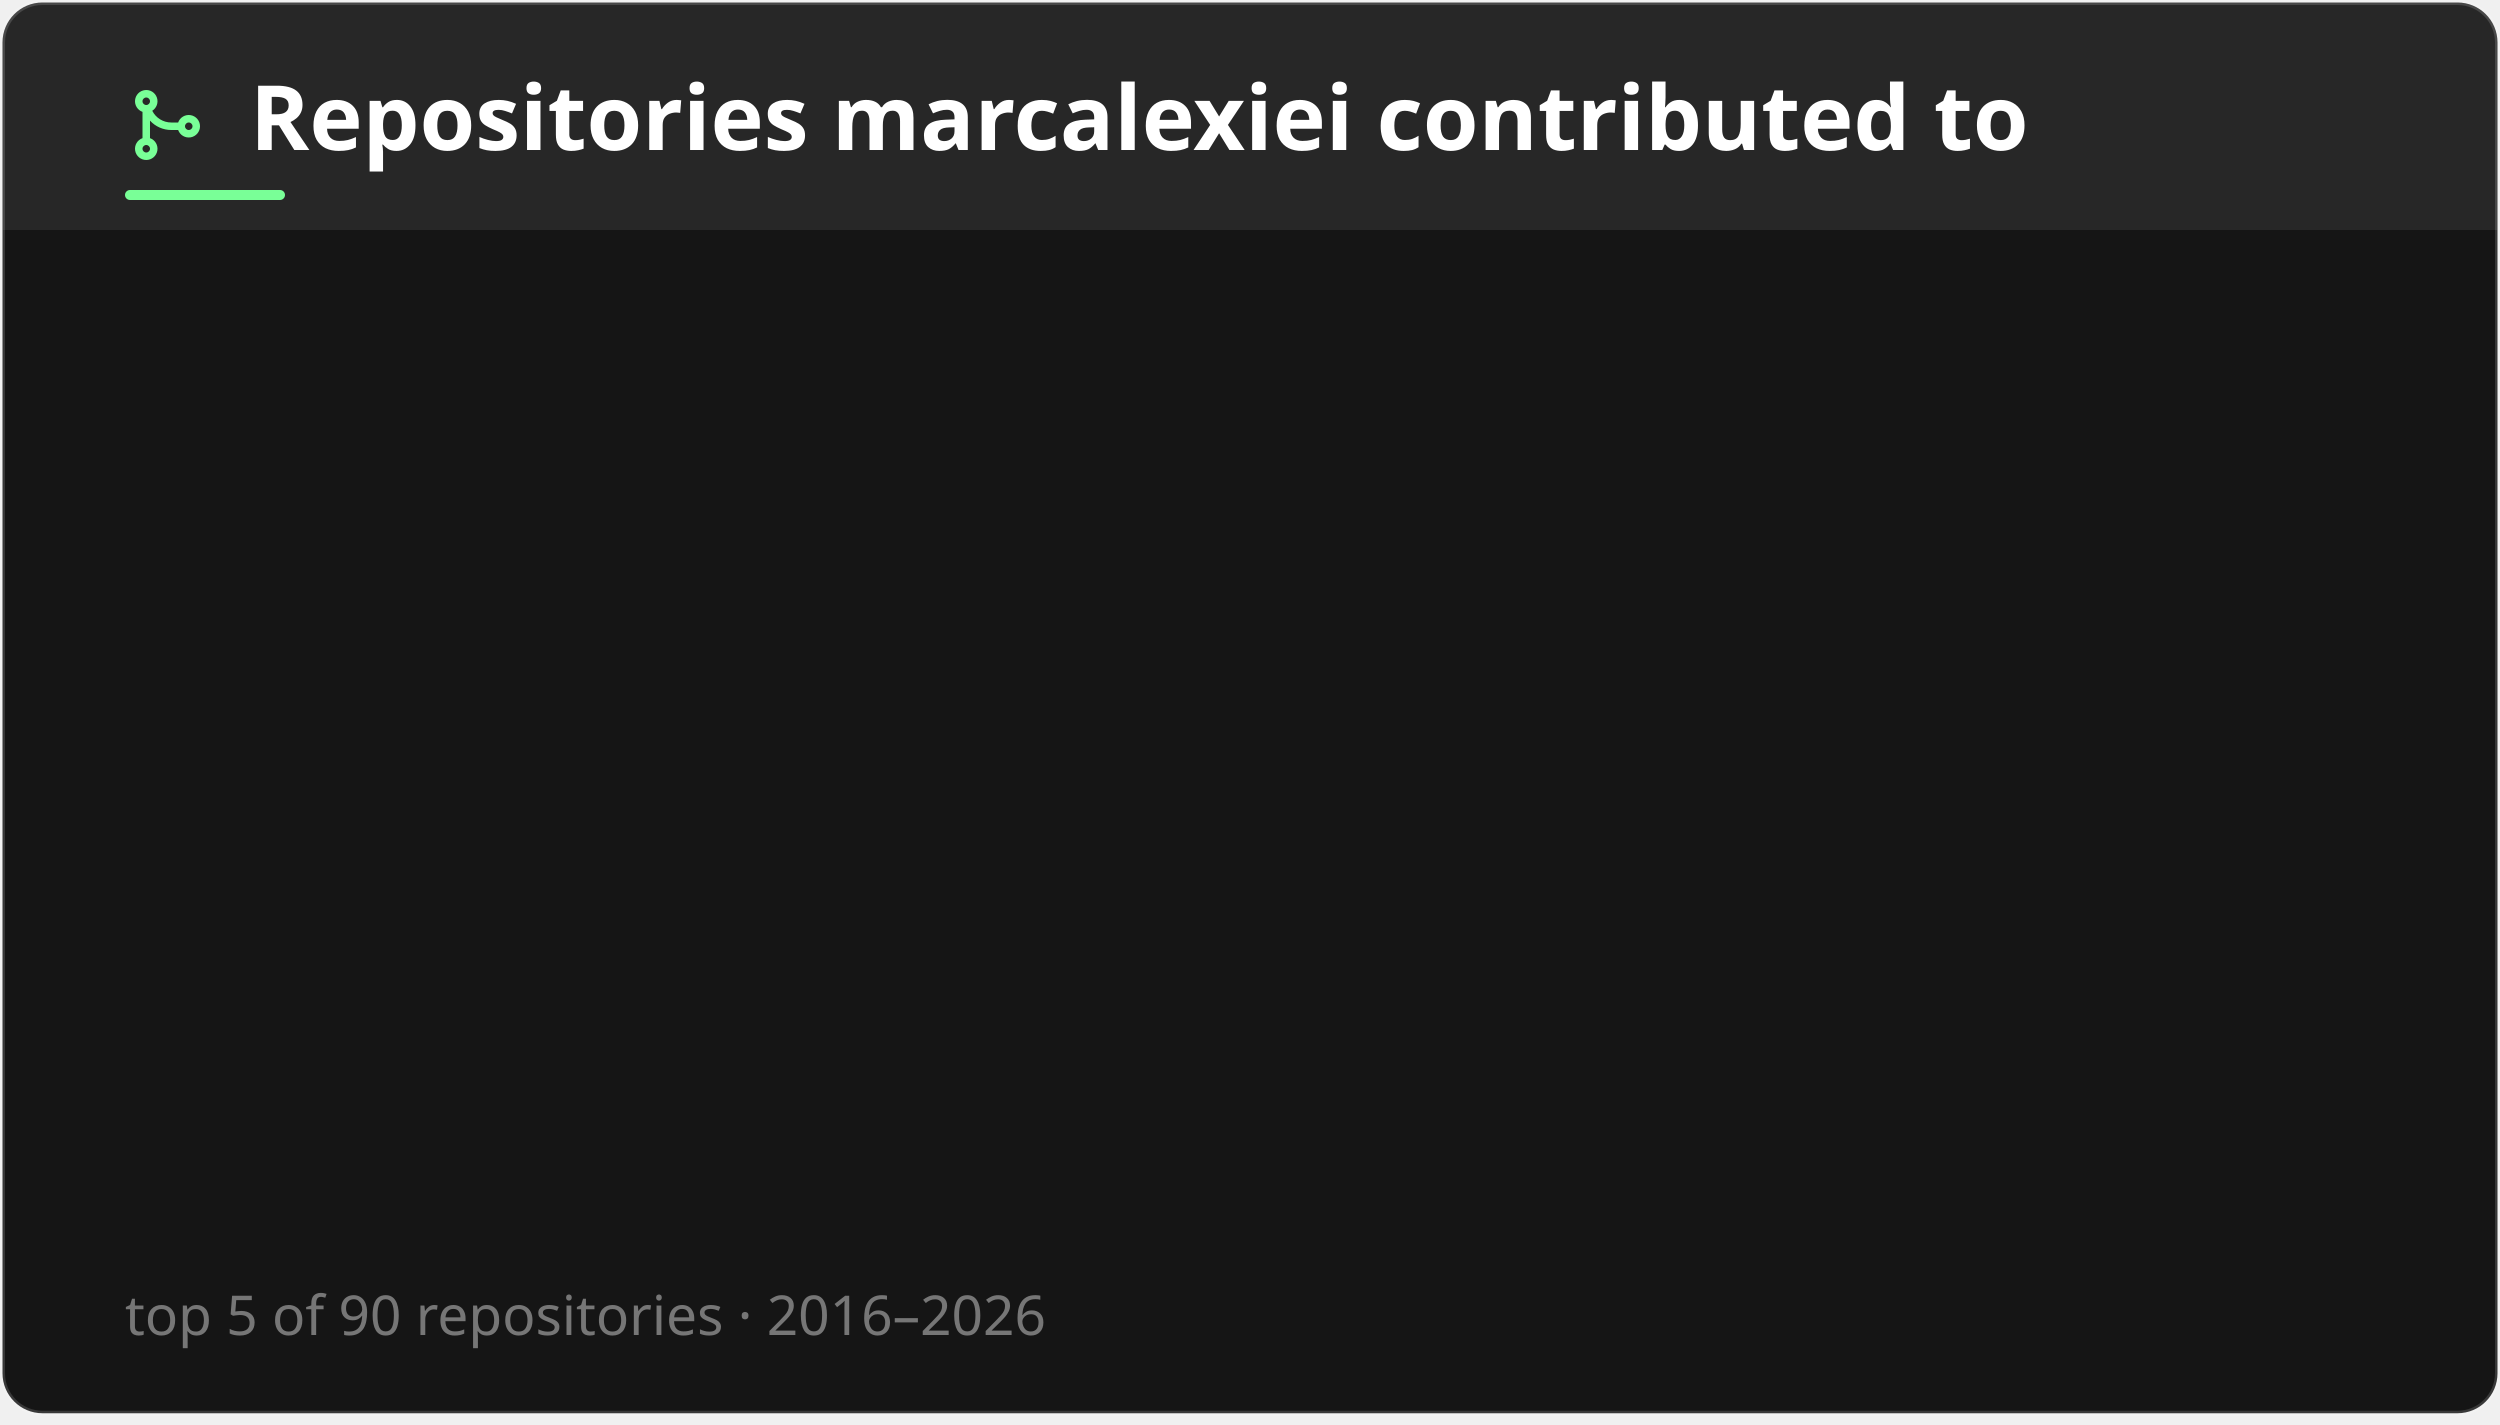
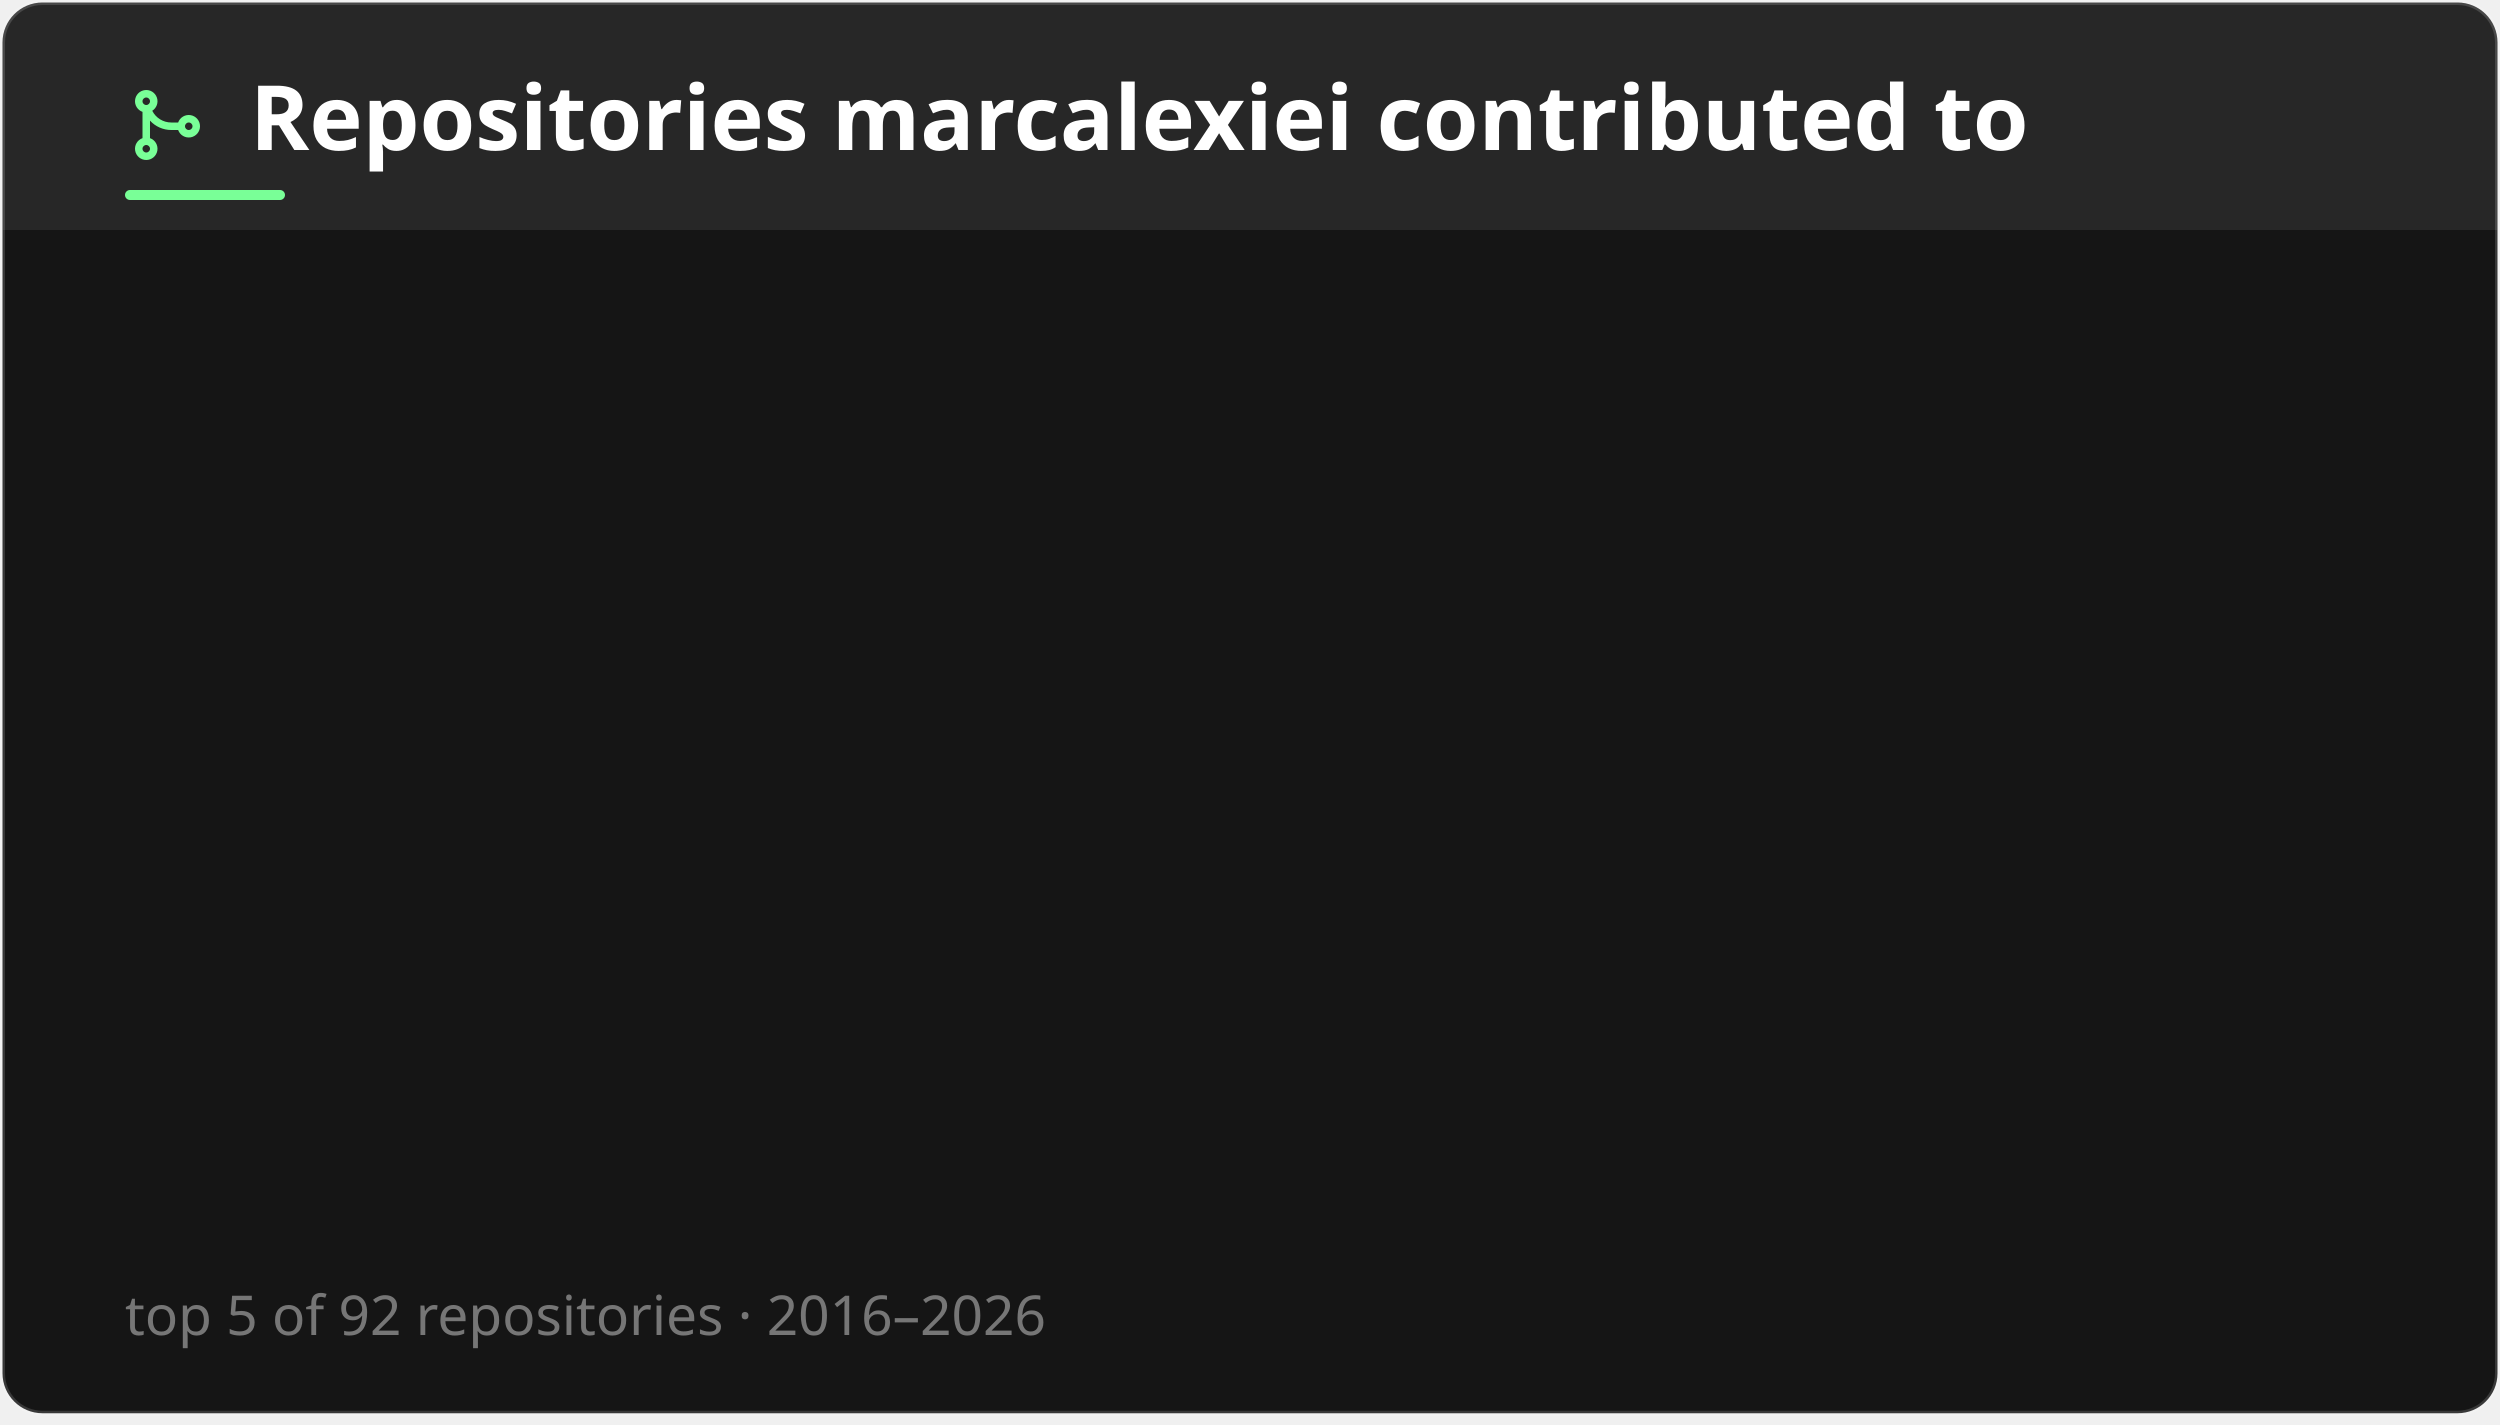
<svg xmlns="http://www.w3.org/2000/svg" width="500" height="285" viewBox="0 0 500 285" fill="none" role="img" aria-labelledby="title-id desc-id">
  <style>
    .header {
      font: 600 18px 'Segoe UI', Ubuntu, "Helvetica Neue", Sans-Serif;
      fill: #fff;
      animation: fadeInAnimation 0.8s ease-in-out forwards;
    }
    /* The icon reads against the title rather than with it, so it keeps its own color. */
    .title-icon {
      fill: #79ff97;
      animation: fadeInAnimation 0.8s ease-in-out forwards;
    }
    .title-accent {
      fill: #79ff97;
      animation: fadeInAnimation 0.8s ease-in-out forwards;
    }
    .title-band {
      fill: #fff;
      opacity: 0.08;
    }
    @supports(-moz-appearance: auto) {
      /* Selector detects Firefox */
      .header {
        font-size: 15.5px;
      }
    }
    @keyframes growWidthAnimation {
      from {
        width: 0;
      }
      to {
        width: 100%;
      }
    }
    .repo-name {
      font: 400 13px 'Segoe UI', Ubuntu, "Helvetica Neue", Sans-Serif;
      fill: #9f9f9f;
    }
    .count {
      font: 600 13px 'Segoe UI', Ubuntu, "Helvetica Neue", Sans-Serif;
      fill: #9f9f9f;
      font-variant-numeric: tabular-nums;
    }
    .footer {
      font: 400 11px 'Segoe UI', Ubuntu, "Helvetica Neue", Sans-Serif;
      fill: #9f9f9f;
      opacity: 0.7;
    }
    @supports(-moz-appearance: auto) {
      /* Selector detects Firefox */
      .repo-name {
        font-size: 12px;
      }
      .count {
        font-size: 12px;
      }
    }
    .year-on {
      fill: #fff;
    }
    .year-off {
      fill: #9f9f9f;
      opacity: 0.25;
    }
    .progress-background {
      fill: #ddd;
    }
    .lang-progress {
      fill: #fff;
      animation: growWidthAnimation 0.6s ease-in-out forwards;
    }
    .stagger {
      opacity: 0;
      animation: fadeInAnimation 0.3s ease-in-out forwards;
    }
    .icon {
      fill: #79ff97;
      display: block;
    }
    /* Animations */
    @keyframes scaleInAnimation {
      from {
        transform: translate(-5px, 5px) scale(0);
      }
      to {
        transform: translate(-5px, 5px) scale(1);
      }
    }
    @keyframes fadeInAnimation {
      from {
        opacity: 0;
      }
      to {
        opacity: 1;
      }
    }
    @media (prefers-reduced-motion: reduce) {
      * {
        animation-duration: 0s !important;
        animation-delay: 0s !important;
      }
    }
  </style>
  <rect data-testid="card-bg" class="card-bg" x="0.5" y="0.5" rx="8" height="99%" stroke="#ffffff26" width="499" fill="#151515" stroke-opacity="1" />
  <path data-testid="title-band" class="title-band" d="M0.5 8.5a8 8 0 0 1 8 -8h483a8 8 0 0 1 8 8v37.5h-499z" />
  <g data-testid="card-title" transform="translate(25, 30)">
    <g>
      <svg class="title-icon" x="0" y="-13" viewBox="0 0 16 16" version="1.1" width="16" height="16">
        <path fill-rule="evenodd" d="M5.45 5.154A4.25 4.25 0 0 0 9.25 7.5h1.378a2.251 2.251 0 1 1 0 1.5H9.25A5.734 5.734 0 0 1 5 7.123v3.505a2.25 2.25 0 1 1-1.5 0V5.372a2.25 2.25 0 1 1 1.95-.218ZM4.25 13.5a.75.75 0 1 0 0-1.5.75.75 0 0 0 0 1.5Zm8.5-4.5a.75.75 0 1 0 0-1.5.75.75 0 0 0 0 1.5ZM5 3.25a.75.75 0 1 0 0 .005V3.25Z" />
      </svg>
    </g>
    <g transform="translate(25, 0)">
      <text x="0" y="0" class="header" data-testid="header">Repositories marcalexiei contributed to</text>
    </g>
    <rect data-testid="title-accent" class="title-accent" x="0" y="8" width="32" height="2" rx="1" />
  </g>
  <g data-testid="main-card-body" transform="translate(0, 55)">
    <g data-testid="contributed-to-body" transform="translate(25, 0)">
      <g class="stagger" style="animation-delay: 450ms" transform="translate(0, 10)">
        <text class="repo-name" data-testid="repo-name" x="0" y="0">scalar/scalar</text>
        <svg width="130" x="262" y="-9">
          <rect data-testid="progress-background" class="progress-background" rx="5" ry="5" x="0" y="0" width="130" height="8" />
          <svg data-testid="lang-progress" width="100%">
            <rect height="8" rx="5" ry="5" x="0" y="0" class="lang-progress" style="animation-delay: 450ms;" />
          </svg>
        </svg>
        <text class="count" data-testid="repo-contributions" x="450" y="0" text-anchor="end">222</text>
        <g data-testid="year-strip" transform="translate(0, 8)">
          <rect data-testid="year-off" class="year-off" x="0" y="0" width="7" height="7" rx="1" ry="1" />
          <rect data-testid="year-off" class="year-off" x="10" y="0" width="7" height="7" rx="1" ry="1" />
          <rect data-testid="year-off" class="year-off" x="20" y="0" width="7" height="7" rx="1" ry="1" />
          <rect data-testid="year-off" class="year-off" x="30" y="0" width="7" height="7" rx="1" ry="1" />
          <rect data-testid="year-off" class="year-off" x="40" y="0" width="7" height="7" rx="1" ry="1" />
          <rect data-testid="year-off" class="year-off" x="50" y="0" width="7" height="7" rx="1" ry="1" />
          <rect data-testid="year-off" class="year-off" x="60" y="0" width="7" height="7" rx="1" ry="1" />
          <rect data-testid="year-off" class="year-off" x="70" y="0" width="7" height="7" rx="1" ry="1" />
          <rect data-testid="year-off" class="year-off" x="80" y="0" width="7" height="7" rx="1" ry="1" />
          <rect data-testid="year-on" class="year-on" x="90" y="0" width="7" height="7" rx="1" ry="1" />
          <rect data-testid="year-on" class="year-on" x="100" y="0" width="7" height="7" rx="1" ry="1" />
        </g>
      </g>
      <g class="stagger" style="animation-delay: 600ms" transform="translate(0, 48)">
+         <text class="repo-name" data-testid="repo-name" x="0" y="0">stats-forge/github-stats-forge</text>
+         <svg width="130" x="262" y="-9">
+           <rect data-testid="progress-background" class="progress-background" rx="5" ry="5" x="0" y="0" width="130" height="8" />
+           <svg data-testid="lang-progress" width="75.676%">
+             <rect height="8" rx="5" ry="5" x="0" y="0" class="lang-progress" style="animation-delay: 600ms;" />
+           </svg>
+         </svg>
+         <text class="count" data-testid="repo-contributions" x="450" y="0" text-anchor="end">168</text>
+         <g data-testid="year-strip" transform="translate(0, 8)">
+           <rect data-testid="year-off" class="year-off" x="0" y="0" width="7" height="7" rx="1" ry="1" />
+           <rect data-testid="year-off" class="year-off" x="10" y="0" width="7" height="7" rx="1" ry="1" />
+           <rect data-testid="year-off" class="year-off" x="20" y="0" width="7" height="7" rx="1" ry="1" />
+           <rect data-testid="year-off" class="year-off" x="30" y="0" width="7" height="7" rx="1" ry="1" />
+           <rect data-testid="year-off" class="year-off" x="40" y="0" width="7" height="7" rx="1" ry="1" />
+           <rect data-testid="year-off" class="year-off" x="50" y="0" width="7" height="7" rx="1" ry="1" />
+           <rect data-testid="year-off" class="year-off" x="60" y="0" width="7" height="7" rx="1" ry="1" />
+           <rect data-testid="year-off" class="year-off" x="70" y="0" width="7" height="7" rx="1" ry="1" />
+           <rect data-testid="year-off" class="year-off" x="80" y="0" width="7" height="7" rx="1" ry="1" />
+           <rect data-testid="year-off" class="year-off" x="90" y="0" width="7" height="7" rx="1" ry="1" />
+           <rect data-testid="year-on" class="year-on" x="100" y="0" width="7" height="7" rx="1" ry="1" />
+         </g>
+       </g>
+       <g class="stagger" style="animation-delay: 750ms" transform="translate(0, 86)">
        <text class="repo-name" data-testid="repo-name" x="0" y="0">stats-organization/github-stats-extended</text>
        <svg width="130" x="262" y="-9">
          <rect data-testid="progress-background" class="progress-background" rx="5" ry="5" x="0" y="0" width="130" height="8" />
          <svg data-testid="lang-progress" width="48.198%">
-             <rect height="8" rx="5" ry="5" x="0" y="0" class="lang-progress" style="animation-delay: 600ms;" />
+             <rect height="8" rx="5" ry="5" x="0" y="0" class="lang-progress" style="animation-delay: 750ms;" />
          </svg>
        </svg>
        <text class="count" data-testid="repo-contributions" x="450" y="0" text-anchor="end">107</text>
-         <g data-testid="year-strip" transform="translate(0, 8)">
-           <rect data-testid="year-off" class="year-off" x="0" y="0" width="7" height="7" rx="1" ry="1" />
-           <rect data-testid="year-off" class="year-off" x="10" y="0" width="7" height="7" rx="1" ry="1" />
-           <rect data-testid="year-off" class="year-off" x="20" y="0" width="7" height="7" rx="1" ry="1" />
-           <rect data-testid="year-off" class="year-off" x="30" y="0" width="7" height="7" rx="1" ry="1" />
-           <rect data-testid="year-off" class="year-off" x="40" y="0" width="7" height="7" rx="1" ry="1" />
-           <rect data-testid="year-off" class="year-off" x="50" y="0" width="7" height="7" rx="1" ry="1" />
-           <rect data-testid="year-off" class="year-off" x="60" y="0" width="7" height="7" rx="1" ry="1" />
-           <rect data-testid="year-off" class="year-off" x="70" y="0" width="7" height="7" rx="1" ry="1" />
-           <rect data-testid="year-off" class="year-off" x="80" y="0" width="7" height="7" rx="1" ry="1" />
-           <rect data-testid="year-off" class="year-off" x="90" y="0" width="7" height="7" rx="1" ry="1" />
-           <rect data-testid="year-on" class="year-on" x="100" y="0" width="7" height="7" rx="1" ry="1" />
-         </g>
-       </g>
-       <g class="stagger" style="animation-delay: 750ms" transform="translate(0, 86)">
-         <text class="repo-name" data-testid="repo-name" x="0" y="0">stats-forge/github-stats-forge</text>
-         <svg width="130" x="262" y="-9">
-           <rect data-testid="progress-background" class="progress-background" rx="5" ry="5" x="0" y="0" width="130" height="8" />
-           <svg data-testid="lang-progress" width="43.243%">
-             <rect height="8" rx="5" ry="5" x="0" y="0" class="lang-progress" style="animation-delay: 750ms;" />
-           </svg>
-         </svg>
-         <text class="count" data-testid="repo-contributions" x="450" y="0" text-anchor="end">96</text>
        <g data-testid="year-strip" transform="translate(0, 8)">
          <rect data-testid="year-off" class="year-off" x="0" y="0" width="7" height="7" rx="1" ry="1" />
          <rect data-testid="year-off" class="year-off" x="10" y="0" width="7" height="7" rx="1" ry="1" />
          <rect data-testid="year-off" class="year-off" x="20" y="0" width="7" height="7" rx="1" ry="1" />
          <rect data-testid="year-off" class="year-off" x="30" y="0" width="7" height="7" rx="1" ry="1" />
          <rect data-testid="year-off" class="year-off" x="40" y="0" width="7" height="7" rx="1" ry="1" />
          <rect data-testid="year-off" class="year-off" x="50" y="0" width="7" height="7" rx="1" ry="1" />
          <rect data-testid="year-off" class="year-off" x="60" y="0" width="7" height="7" rx="1" ry="1" />
          <rect data-testid="year-off" class="year-off" x="70" y="0" width="7" height="7" rx="1" ry="1" />
          <rect data-testid="year-off" class="year-off" x="80" y="0" width="7" height="7" rx="1" ry="1" />
          <rect data-testid="year-off" class="year-off" x="90" y="0" width="7" height="7" rx="1" ry="1" />
          <rect data-testid="year-on" class="year-on" x="100" y="0" width="7" height="7" rx="1" ry="1" />
        </g>
      </g>
      <g class="stagger" style="animation-delay: 900ms" transform="translate(0, 124)">
        <text class="repo-name" data-testid="repo-name" x="0" y="0">i18next/i18next</text>
        <svg width="130" x="262" y="-9">
          <rect data-testid="progress-background" class="progress-background" rx="5" ry="5" x="0" y="0" width="130" height="8" />
          <svg data-testid="lang-progress" width="35.135%">
            <rect height="8" rx="5" ry="5" x="0" y="0" class="lang-progress" style="animation-delay: 900ms;" />
          </svg>
        </svg>
        <text class="count" data-testid="repo-contributions" x="450" y="0" text-anchor="end">78</text>
        <g data-testid="year-strip" transform="translate(0, 8)">
          <rect data-testid="year-off" class="year-off" x="0" y="0" width="7" height="7" rx="1" ry="1" />
          <rect data-testid="year-off" class="year-off" x="10" y="0" width="7" height="7" rx="1" ry="1" />
          <rect data-testid="year-off" class="year-off" x="20" y="0" width="7" height="7" rx="1" ry="1" />
          <rect data-testid="year-off" class="year-off" x="30" y="0" width="7" height="7" rx="1" ry="1" />
          <rect data-testid="year-off" class="year-off" x="40" y="0" width="7" height="7" rx="1" ry="1" />
          <rect data-testid="year-off" class="year-off" x="50" y="0" width="7" height="7" rx="1" ry="1" />
          <rect data-testid="year-on" class="year-on" x="60" y="0" width="7" height="7" rx="1" ry="1" />
          <rect data-testid="year-on" class="year-on" x="70" y="0" width="7" height="7" rx="1" ry="1" />
          <rect data-testid="year-on" class="year-on" x="80" y="0" width="7" height="7" rx="1" ry="1" />
          <rect data-testid="year-off" class="year-off" x="90" y="0" width="7" height="7" rx="1" ry="1" />
          <rect data-testid="year-on" class="year-on" x="100" y="0" width="7" height="7" rx="1" ry="1" />
        </g>
      </g>
      <g class="stagger" style="animation-delay: 1050ms" transform="translate(0, 162)">
-         <text class="repo-name" data-testid="repo-name" x="0" y="0">elycruz/rollup-plugin-sass</text>
-         <svg width="130" x="262" y="-9">
-           <rect data-testid="progress-background" class="progress-background" rx="5" ry="5" x="0" y="0" width="130" height="8" />
-           <svg data-testid="lang-progress" width="27.477%">
+         <text class="repo-name" data-testid="repo-name" x="0" y="0">stats-forge/github-stats-forge-action</text>
+         <svg width="130" x="262" y="-9">
+           <rect data-testid="progress-background" class="progress-background" rx="5" ry="5" x="0" y="0" width="130" height="8" />
+           <svg data-testid="lang-progress" width="31.982%">
            <rect height="8" rx="5" ry="5" x="0" y="0" class="lang-progress" style="animation-delay: 1050ms;" />
          </svg>
        </svg>
-         <text class="count" data-testid="repo-contributions" x="450" y="0" text-anchor="end">61</text>
-         <g data-testid="year-strip" transform="translate(0, 8)">
-           <rect data-testid="year-off" class="year-off" x="0" y="0" width="7" height="7" rx="1" ry="1" />
-           <rect data-testid="year-off" class="year-off" x="10" y="0" width="7" height="7" rx="1" ry="1" />
-           <rect data-testid="year-off" class="year-off" x="20" y="0" width="7" height="7" rx="1" ry="1" />
-           <rect data-testid="year-off" class="year-off" x="30" y="0" width="7" height="7" rx="1" ry="1" />
-           <rect data-testid="year-off" class="year-off" x="40" y="0" width="7" height="7" rx="1" ry="1" />
-           <rect data-testid="year-off" class="year-off" x="50" y="0" width="7" height="7" rx="1" ry="1" />
-           <rect data-testid="year-off" class="year-off" x="60" y="0" width="7" height="7" rx="1" ry="1" />
-           <rect data-testid="year-off" class="year-off" x="70" y="0" width="7" height="7" rx="1" ry="1" />
-           <rect data-testid="year-on" class="year-on" x="80" y="0" width="7" height="7" rx="1" ry="1" />
-           <rect data-testid="year-on" class="year-on" x="90" y="0" width="7" height="7" rx="1" ry="1" />
-           <rect data-testid="year-off" class="year-off" x="100" y="0" width="7" height="7" rx="1" ry="1" />
-         </g>
-       </g>
-       <text class="footer" data-testid="footer" x="0" y="212">top 5 of 90 repositories · 2016–2026</text>
+         <text class="count" data-testid="repo-contributions" x="450" y="0" text-anchor="end">71</text>
+         <g data-testid="year-strip" transform="translate(0, 8)">
+           <rect data-testid="year-off" class="year-off" x="0" y="0" width="7" height="7" rx="1" ry="1" />
+           <rect data-testid="year-off" class="year-off" x="10" y="0" width="7" height="7" rx="1" ry="1" />
+           <rect data-testid="year-off" class="year-off" x="20" y="0" width="7" height="7" rx="1" ry="1" />
+           <rect data-testid="year-off" class="year-off" x="30" y="0" width="7" height="7" rx="1" ry="1" />
+           <rect data-testid="year-off" class="year-off" x="40" y="0" width="7" height="7" rx="1" ry="1" />
+           <rect data-testid="year-off" class="year-off" x="50" y="0" width="7" height="7" rx="1" ry="1" />
+           <rect data-testid="year-off" class="year-off" x="60" y="0" width="7" height="7" rx="1" ry="1" />
+           <rect data-testid="year-off" class="year-off" x="70" y="0" width="7" height="7" rx="1" ry="1" />
+           <rect data-testid="year-off" class="year-off" x="80" y="0" width="7" height="7" rx="1" ry="1" />
+           <rect data-testid="year-off" class="year-off" x="90" y="0" width="7" height="7" rx="1" ry="1" />
+           <rect data-testid="year-on" class="year-on" x="100" y="0" width="7" height="7" rx="1" ry="1" />
+         </g>
+       </g>
+       <text class="footer" data-testid="footer" x="0" y="212">top 5 of 92 repositories · 2016–2026</text>
    </g>
  </g>
</svg>
